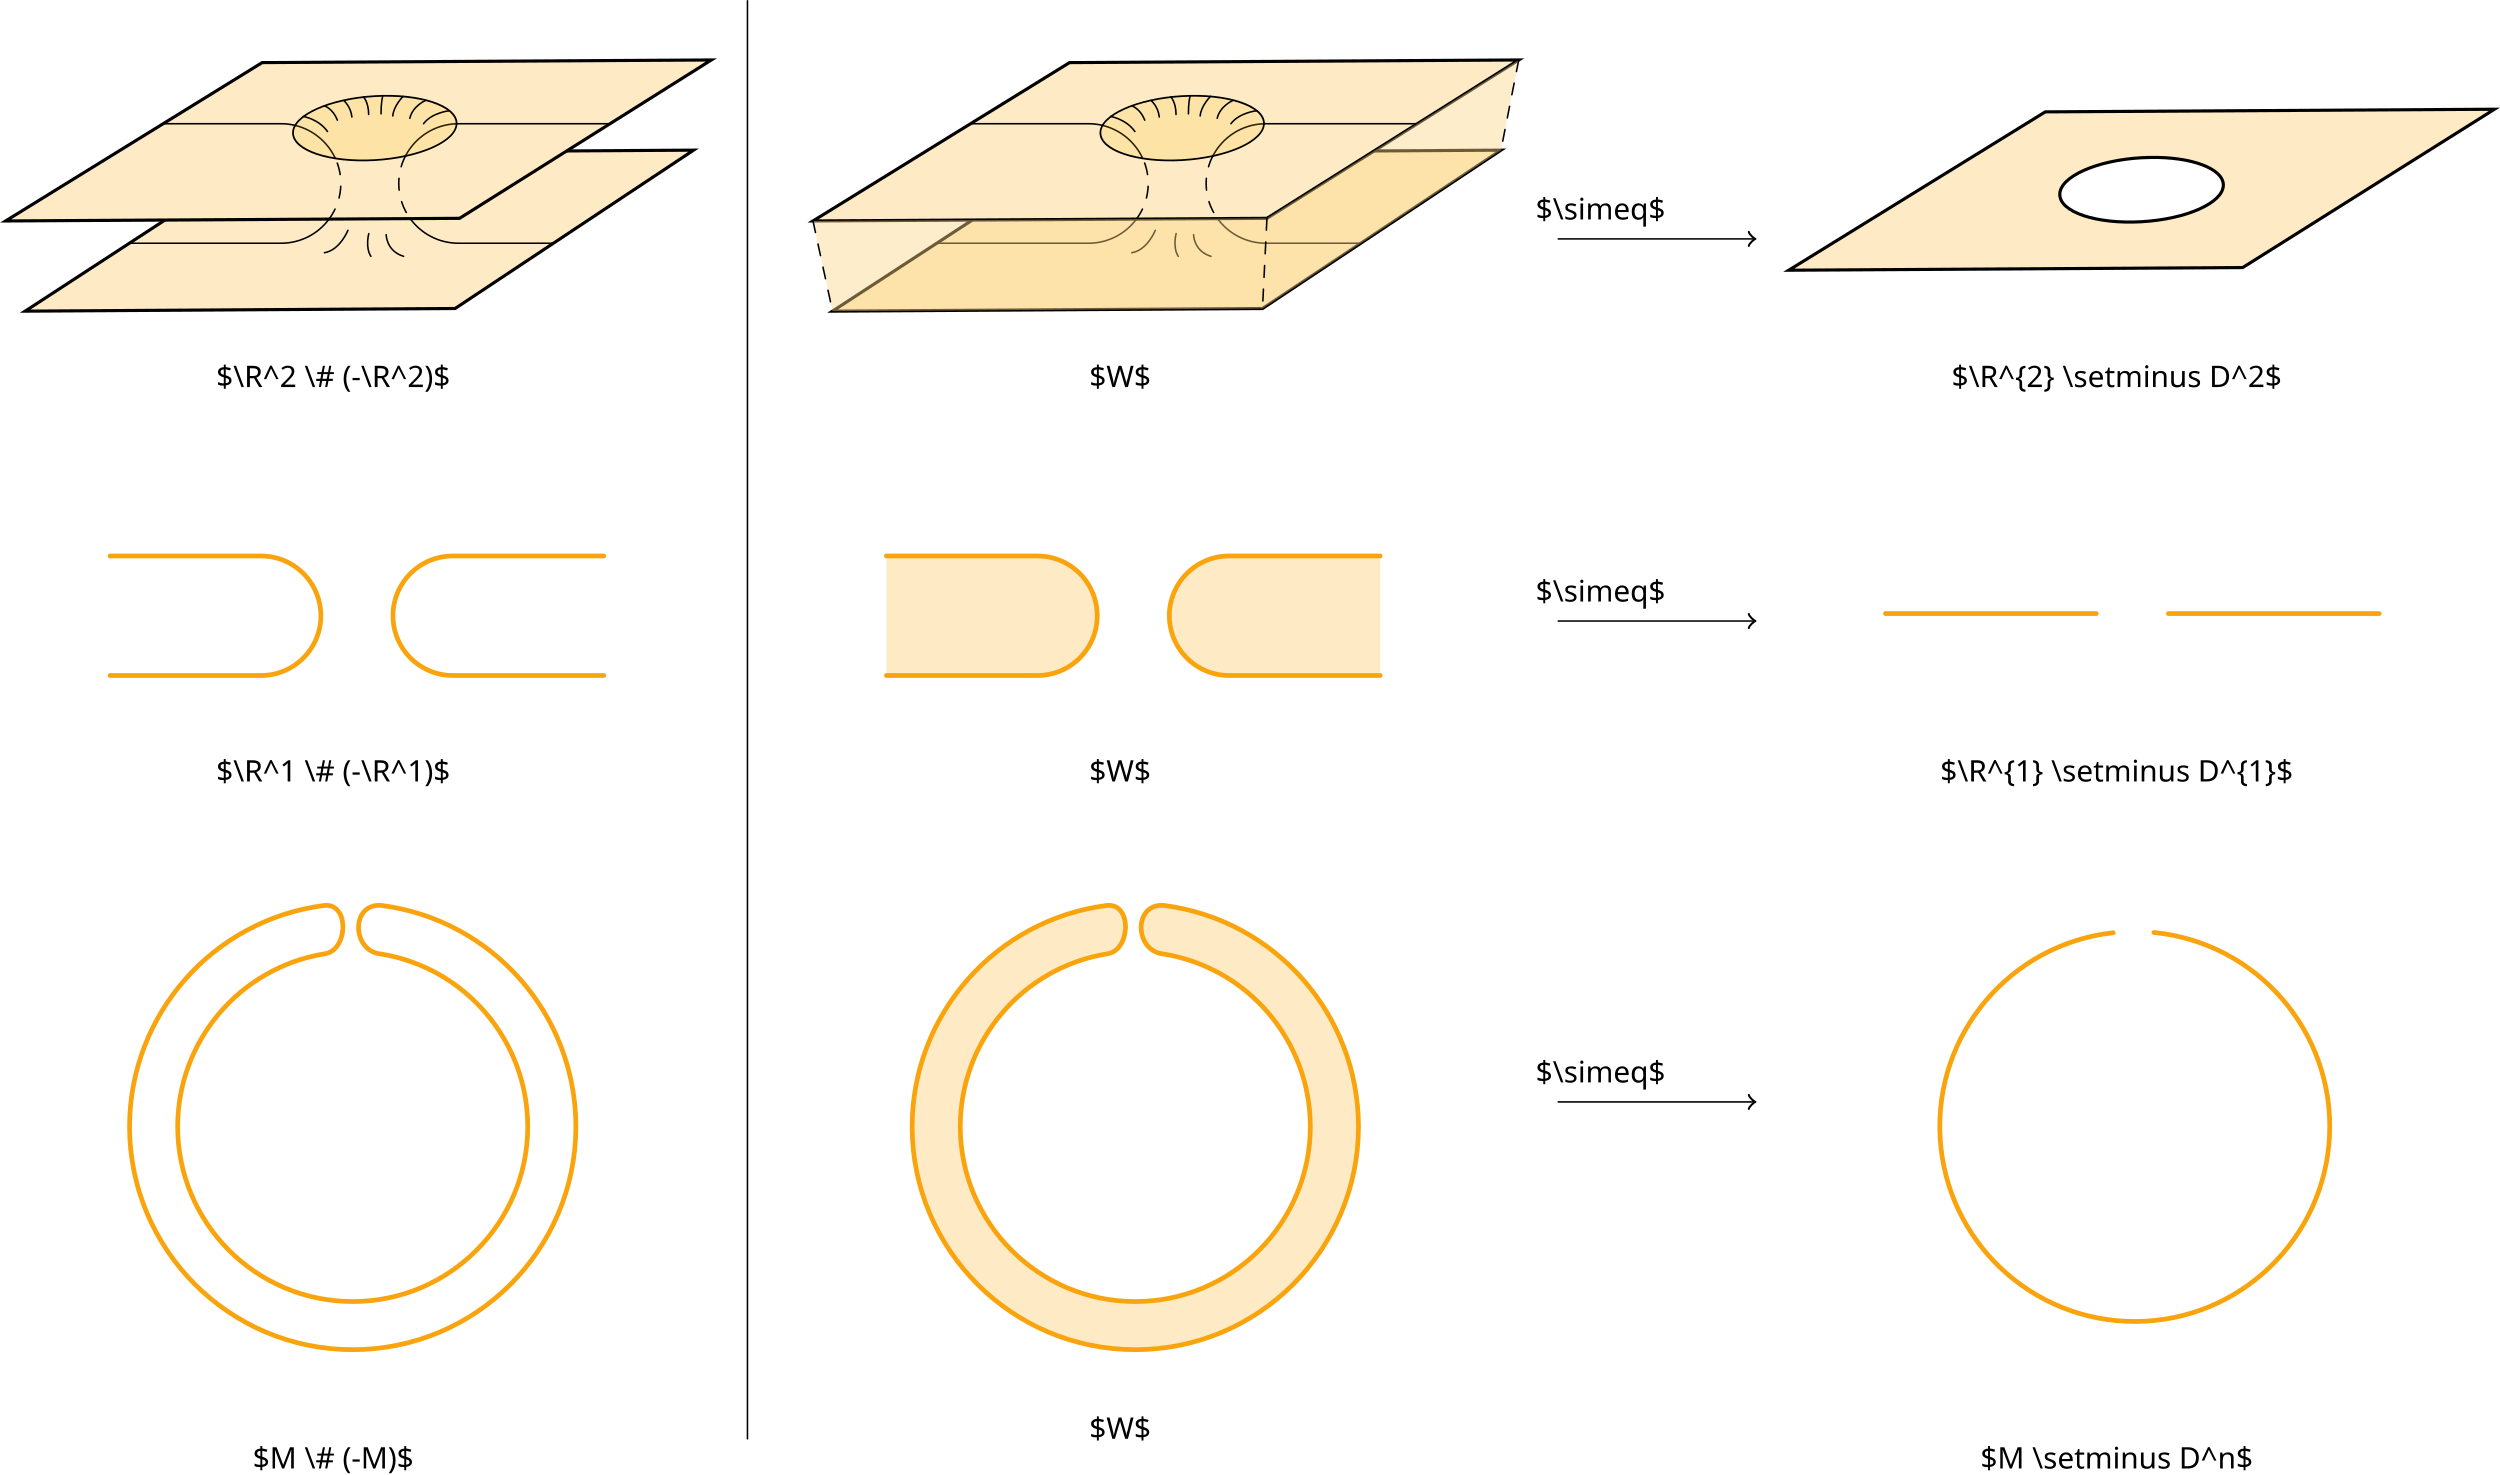
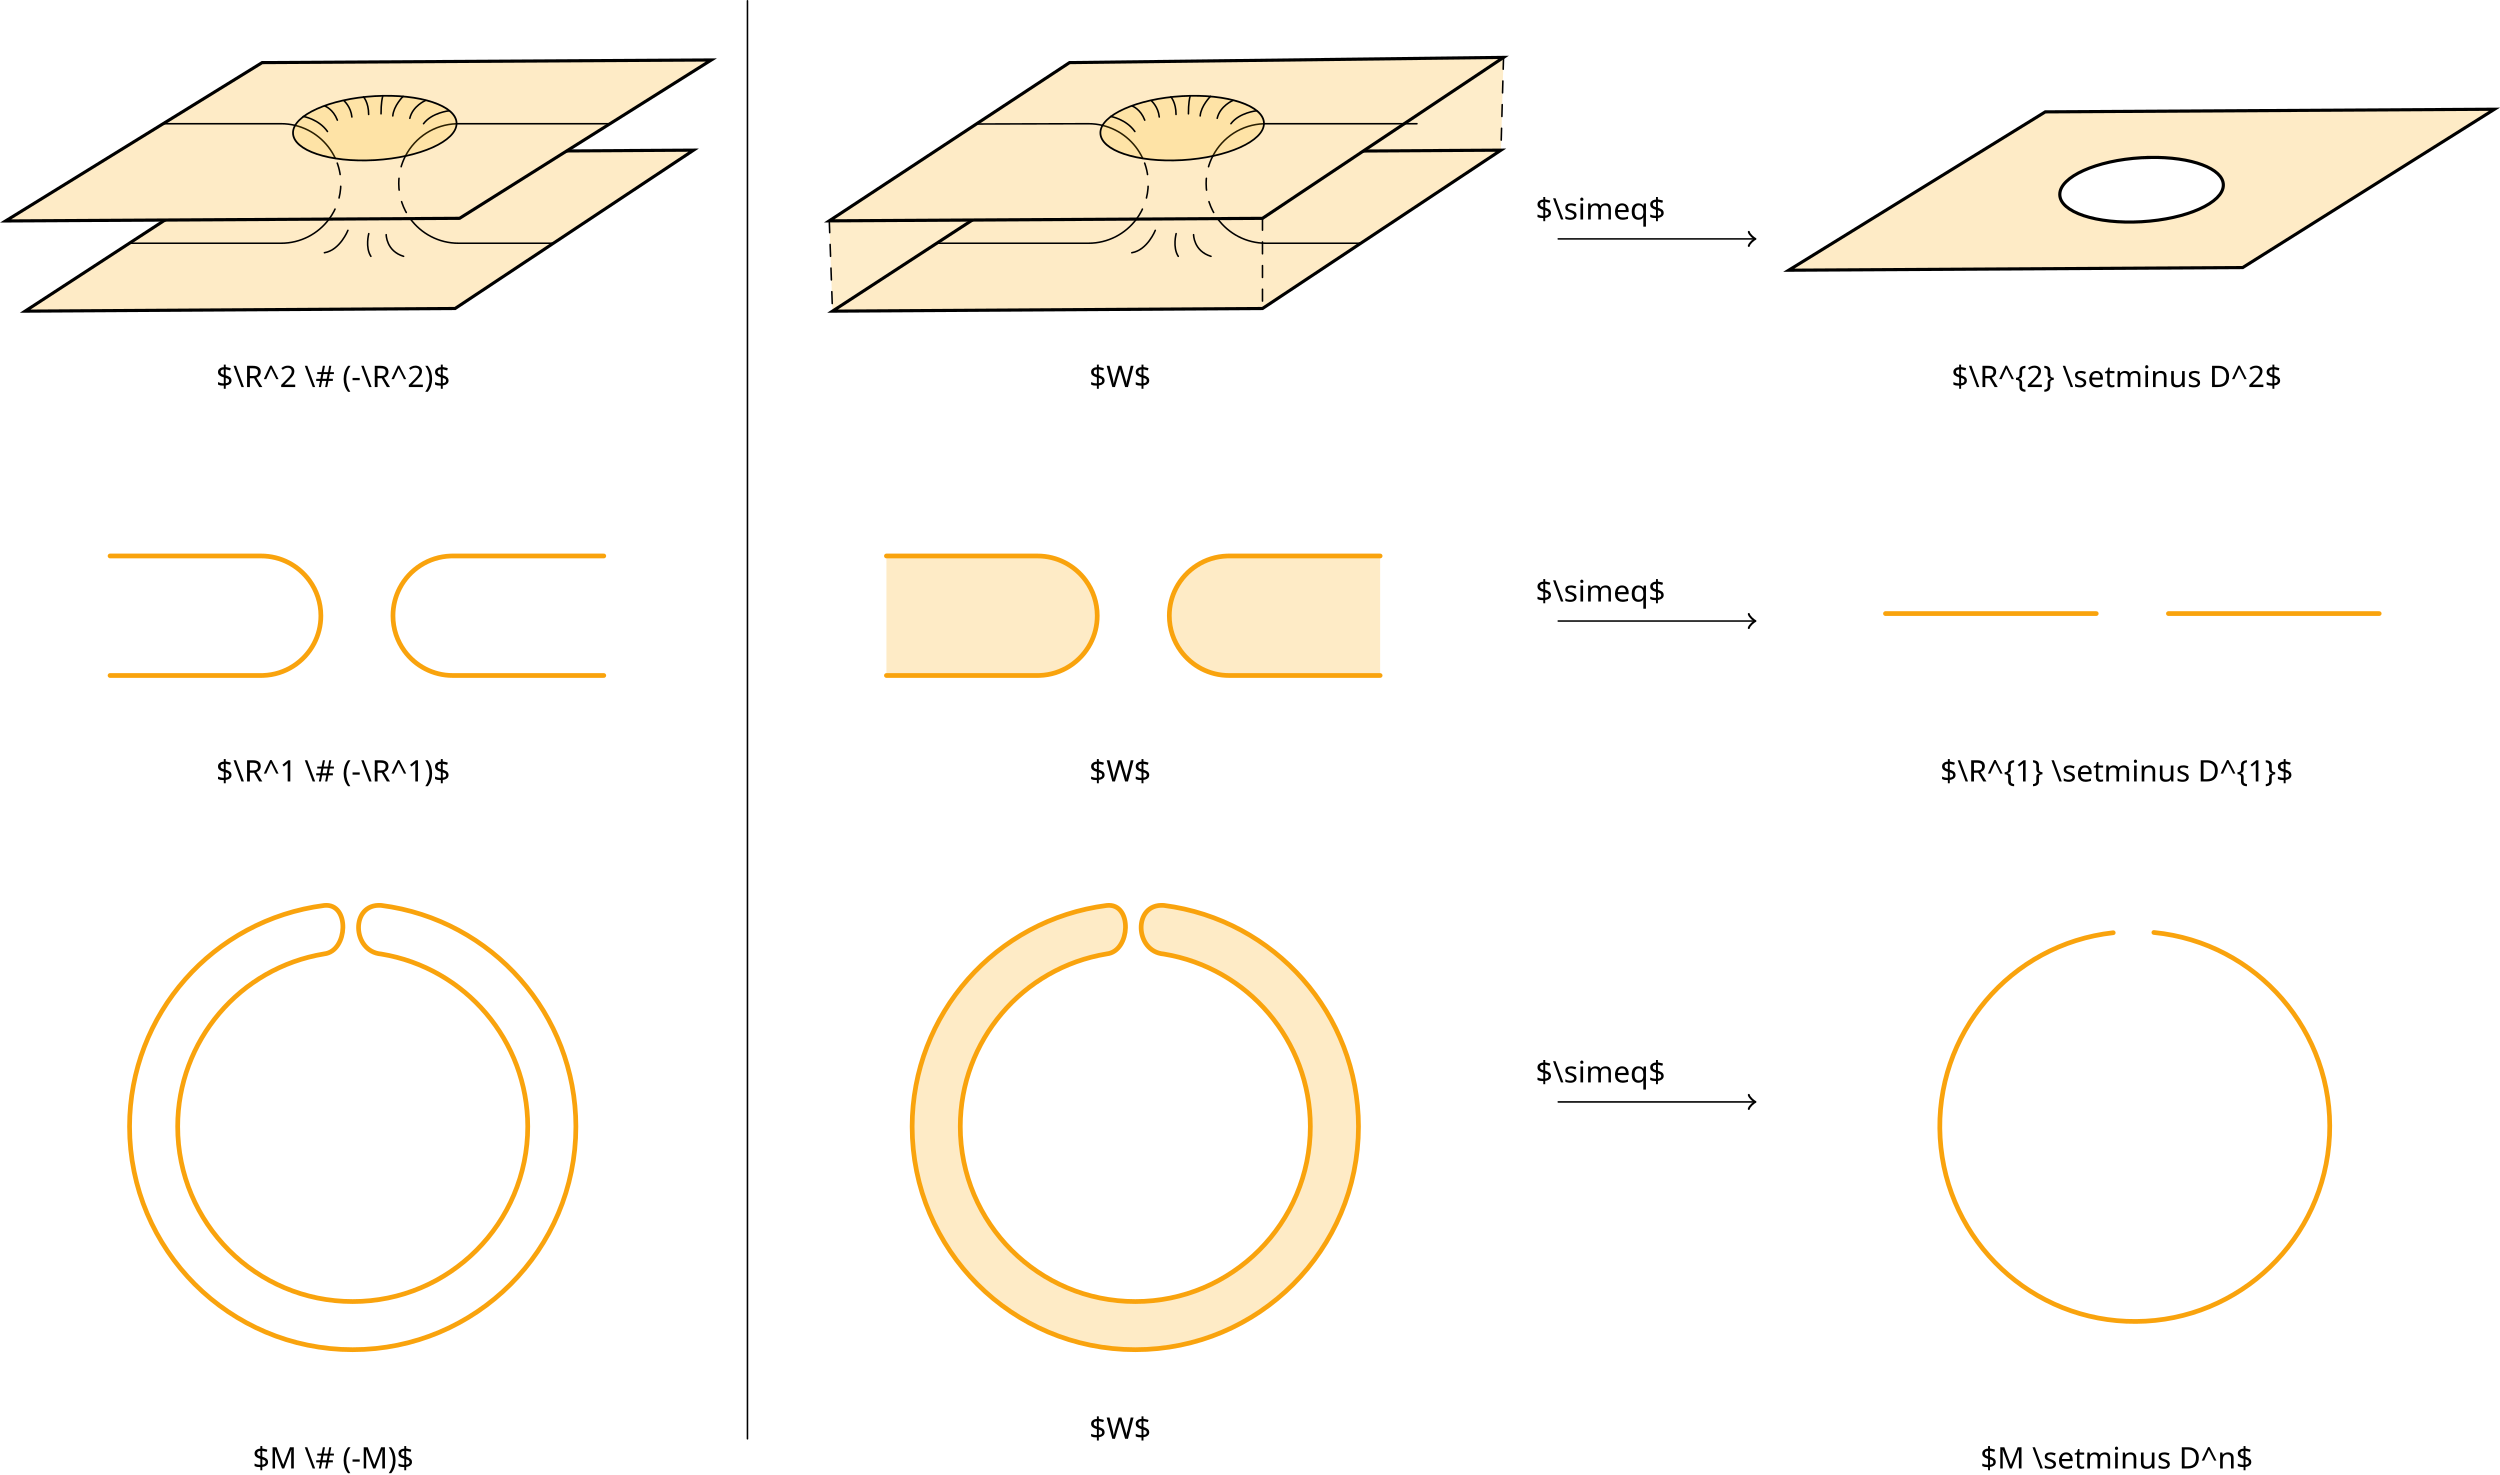
<svg xmlns="http://www.w3.org/2000/svg" width="222.772mm" height="131.353mm" viewBox="0 0 222.772 131.353" version="1.1" id="svg8">
  <defs id="defs2">
    <marker markerWidth="0.911" markerHeight="1.69" style="overflow:visible;stroke:#000000" refX="0" refY="0" orient="auto-start-reverse" id="marker-arrow-0.5308">
      <g id="g1103" transform="scale(2.153529)">
        <path id="path1101" style="fill:none;stroke:#000000;stroke-width:0.6;stroke-linecap:round;stroke-linejoin:round;stroke-miterlimit:10;stroke-dasharray:none;stroke-opacity:1" d="M -1.554,2.072 C -1.425,1.295 0,0.13 0.389,0 0,-0.13 -1.425,-1.295 -1.554,-2.072" />
      </g>
    </marker>
  </defs>
  <g id="layer1" transform="translate(-4.1868,-180.7847)">
    <path id="path904" d="M 28.078,194.4 6.427,208.511 44.74,208.275 65.991,194.164 Z" style="color:#000000;overflow:visible;opacity:1;vector-effect:none;fill:#feebc6;fill-opacity:1;stroke:#000000;stroke-width:0.281;stroke-linecap:round;stroke-linejoin:miter;stroke-miterlimit:4;stroke-dasharray:none;stroke-dashoffset:0;stroke-opacity:1;marker-start:none;marker-end:none" />
    <path style="color:#000000;overflow:visible;opacity:1;vector-effect:none;fill:#feebc6;fill-opacity:1;stroke:#000000;stroke-width:0.281;stroke-linecap:round;stroke-linejoin:miter;stroke-miterlimit:4;stroke-dasharray:none;stroke-dashoffset:0;stroke-opacity:1;marker-start:none;marker-end:none" d="M 27.546,186.363 4.686,200.474 45.138,200.239 67.575,186.128 Z" id="path886" />
    <path style="color:#000000;overflow:visible;opacity:1;vector-effect:none;fill:none;fill-opacity:1;stroke:#000000;stroke-width:0.14;stroke-linecap:round;stroke-linejoin:miter;stroke-miterlimit:4;stroke-dasharray:none;stroke-dashoffset:0;stroke-opacity:1;marker-start:none;marker-end:none" d="m 40.744,200.274 c 0.969,1.325 2.535,2.185 4.302,2.185 h 8.47" id="path843" />
    <path style="color:#000000;overflow:visible;opacity:1;vector-effect:none;fill:none;fill-opacity:1;stroke:#000000;stroke-width:0.14;stroke-linecap:round;stroke-linejoin:miter;stroke-miterlimit:4;stroke-dasharray:1.053, 1.053;stroke-dashoffset:0;stroke-opacity:1;marker-start:none;marker-end:none" d="m 40.326,194.666 c -0.387,0.738 -0.606,1.578 -0.606,2.469 4e-5,1.174 0.38,2.259 1.024,3.14" id="path838" />
    <path style="color:#000000;overflow:visible;opacity:1;vector-effect:none;fill:none;fill-opacity:1;stroke:#000000;stroke-width:0.14;stroke-linecap:round;stroke-linejoin:miter;stroke-miterlimit:4;stroke-dasharray:none;stroke-dashoffset:0;stroke-opacity:1;marker-start:none;marker-end:none" d="m 44.862,191.812 c -1.972,0.067 -3.673,1.206 -4.536,2.853" id="path836" />
    <path style="color:#000000;overflow:visible;opacity:1;vector-effect:none;fill:none;fill-opacity:1;stroke:#000000;stroke-width:0.14;stroke-linecap:round;stroke-linejoin:miter;stroke-miterlimit:4;stroke-dasharray:none;stroke-dashoffset:0;stroke-opacity:1;marker-start:none;marker-end:none" d="M 58.504,191.809 H 45.045 c -0.061,-1e-5 -0.123,0.001 -0.184,0.003" id="path906" />
    <circle style="color:#000000;overflow:visible;opacity:1;vector-effect:none;fill:none;fill-opacity:1;stroke:#000000;stroke-width:1.062;stroke-linecap:round;stroke-linejoin:miter;stroke-miterlimit:4;stroke-dasharray:none;stroke-dashoffset:0;stroke-opacity:1;marker-start:none;marker-end:none" id="path933" cx="0" cy="0" transform="matrix(0.2645833,0,0,0.2645833,0,177)" r="0" />
    <path style="color:#000000;overflow:visible;opacity:1;vector-effect:none;fill:none;fill-opacity:1;stroke:#000000;stroke-width:0.14;stroke-linecap:round;stroke-linejoin:miter;stroke-miterlimit:4;stroke-dasharray:none;stroke-dashoffset:0;stroke-opacity:1;marker-start:none;marker-end:none" d="m 30.493,191.959 c -0.404,-0.098 -0.826,-0.15 -1.26,-0.15 H 18.728" id="path858" />
    <path style="color:#000000;overflow:visible;opacity:1;vector-effect:none;fill:none;fill-opacity:1;stroke:#000000;stroke-width:0.14;stroke-linecap:round;stroke-linejoin:miter;stroke-miterlimit:4;stroke-dasharray:none;stroke-dashoffset:0;stroke-opacity:1;marker-start:none;marker-end:none" d="m 34.063,194.889 c -0.675,-1.45 -1.984,-2.545 -3.57,-2.93" id="path856" />
    <path style="color:#000000;overflow:visible;opacity:1;vector-effect:none;fill:none;fill-opacity:1;stroke:#000000;stroke-width:0.14;stroke-linecap:round;stroke-linejoin:miter;stroke-miterlimit:4;stroke-dasharray:1.053, 1.053;stroke-dashoffset:0;stroke-opacity:1;marker-start:none;marker-end:none" d="m 33.502,200.318 c 0.663,-0.888 1.056,-1.99 1.056,-3.184 -2e-5,-0.802 -0.177,-1.563 -0.495,-2.245" id="path863" />
    <path style="color:#000000;overflow:visible;opacity:1;vector-effect:none;fill:none;fill-opacity:1;stroke:#000000;stroke-width:0.14;stroke-linecap:round;stroke-linejoin:miter;stroke-miterlimit:4;stroke-dasharray:none;stroke-dashoffset:0;stroke-opacity:1;marker-start:none;marker-end:none" d="m 15.774,202.459 h 13.459 c 1.747,1.1e-4 3.298,-0.841 4.269,-2.141" id="path821" />
    <ellipse style="color:#000000;overflow:visible;opacity:1;vector-effect:none;fill:#ffc107;fill-opacity:0.165;stroke:#000000;stroke-width:0.158;stroke-linecap:round;stroke-linejoin:miter;stroke-miterlimit:4;stroke-dasharray:none;stroke-dashoffset:0;stroke-opacity:1;marker-start:none;marker-end:none" id="path823" cx="37.646" cy="194.361" rx="7.3" ry="2.851" transform="matrix(0.9983529,-0.05737102,0,1,0,0)" />
    <path style="color:#000000;overflow:visible;opacity:1;vector-effect:none;fill:none;fill-opacity:1;stroke:#000000;stroke-width:0.14;stroke-linecap:round;stroke-linejoin:miter;stroke-miterlimit:4;stroke-dasharray:none;stroke-dashoffset:0;stroke-opacity:1;marker-start:none;marker-end:none" d="m 38.6,201.697 c 0,0 0,1.458 1.552,1.929" id="path923" />
    <path style="color:#000000;overflow:visible;opacity:1;vector-effect:none;fill:none;fill-opacity:1;stroke:#000000;stroke-width:0.14;stroke-linecap:round;stroke-linejoin:miter;stroke-miterlimit:4;stroke-dasharray:none;stroke-dashoffset:0;stroke-opacity:1;marker-start:none;marker-end:none" d="m 37.048,201.603 c 0,0 -0.329,1.223 0.188,2.023" id="path925" />
    <path style="color:#000000;overflow:visible;opacity:1;vector-effect:none;fill:none;fill-opacity:1;stroke:#000000;stroke-width:0.14;stroke-linecap:round;stroke-linejoin:miter;stroke-miterlimit:4;stroke-dasharray:none;stroke-dashoffset:0;stroke-opacity:1;marker-start:none;marker-end:none" d="m 35.189,201.31 c 0,0 -0.698,1.763 -2.095,1.996" id="path927" />
    <path style="color:#000000;overflow:visible;opacity:1;vector-effect:none;fill:none;fill-opacity:1;stroke:#000000;stroke-width:0.14;stroke-linecap:round;stroke-linejoin:miter;stroke-miterlimit:4;stroke-dasharray:none;stroke-dashoffset:0;stroke-opacity:1;marker-start:none;marker-end:none" d="m 34.861,189.785 c -0.03,-0.025 0.593,0.502 0.682,1.423" id="path929" />
    <path style="color:#000000;overflow:visible;opacity:1;vector-effect:none;fill:none;fill-opacity:1;stroke:#000000;stroke-width:0.14;stroke-linecap:round;stroke-linejoin:miter;stroke-miterlimit:4;stroke-dasharray:none;stroke-dashoffset:0;stroke-opacity:1;marker-start:none;marker-end:none" d="m 42.104,189.738 c 0,0 -1.141,0.482 -1.399,1.587" id="path931" />
    <path style="color:#000000;overflow:visible;opacity:1;vector-effect:none;fill:none;fill-opacity:1;stroke:#000000;stroke-width:0.14;stroke-linecap:round;stroke-linejoin:miter;stroke-miterlimit:4;stroke-dasharray:none;stroke-dashoffset:0;stroke-opacity:1;marker-start:none;marker-end:none" d="m 40.105,189.373 c 0,0 -0.847,0.847 -0.917,1.74" id="path934" />
    <path style="color:#000000;overflow:visible;opacity:1;vector-effect:none;fill:none;fill-opacity:1;stroke:#000000;stroke-width:0.14;stroke-linecap:round;stroke-linejoin:miter;stroke-miterlimit:4;stroke-dasharray:none;stroke-dashoffset:0;stroke-opacity:1;marker-start:none;marker-end:none" d="m 36.577,189.42 c 0,0 0.459,0.482 0.459,1.564" id="path936" />
    <path style="color:#000000;overflow:visible;opacity:1;vector-effect:none;fill:none;fill-opacity:1;stroke:#000000;stroke-width:0.14;stroke-linecap:round;stroke-linejoin:miter;stroke-miterlimit:4;stroke-dasharray:none;stroke-dashoffset:0;stroke-opacity:1;marker-start:none;marker-end:none" d="m 33.155,190.244 c 0,0 0.717,0.259 1.094,1.246" id="path986" />
    <path style="color:#000000;overflow:visible;opacity:1;vector-effect:none;fill:none;fill-opacity:1;stroke:#000000;stroke-width:0.14;stroke-linecap:round;stroke-linejoin:miter;stroke-miterlimit:4;stroke-dasharray:none;stroke-dashoffset:0;stroke-opacity:1;marker-start:none;marker-end:none" d="m 31.215,191.161 c 0,0 1.376,0.235 2.152,1.341" id="path988" />
    <path style="color:#000000;overflow:visible;opacity:1;vector-effect:none;fill:none;fill-opacity:1;stroke:#000000;stroke-width:0.14;stroke-linecap:round;stroke-linejoin:miter;stroke-miterlimit:4;stroke-dasharray:none;stroke-dashoffset:0;stroke-opacity:1;marker-start:none;marker-end:none" d="m 44.221,190.655 c 0,0 -1.54,0.153 -2.293,1.152" id="path990" />
    <path style="color:#000000;overflow:visible;opacity:1;vector-effect:none;fill:none;fill-opacity:1;stroke:#000000;stroke-width:0.14;stroke-linecap:round;stroke-linejoin:miter;stroke-miterlimit:4;stroke-dasharray:none;stroke-dashoffset:0;stroke-opacity:1;marker-start:none;marker-end:none" d="m 38.294,189.397 c -0.035,-0.013 -0.158,0.633 -0.153,1.529" id="path992" />
    <path id="path1002" style="color:#000000;overflow:visible;opacity:1;vector-effect:none;fill:none;fill-opacity:1;stroke:#f9a30d;stroke-width:0.421;stroke-linecap:round;stroke-linejoin:miter;stroke-miterlimit:4;stroke-dasharray:none;stroke-dashoffset:0;stroke-opacity:1;marker-start:none;marker-end:none" d="m 57.989,230.327 h -13.459 c -0.061,0 -0.123,0.001 -0.184,0.003 -1.972,0.067 -3.673,1.206 -4.536,2.853 -0.387,0.738 -0.606,1.578 -0.606,2.469 4e-5,1.174 0.38,2.259 1.024,3.14 m 0,0 c 0.969,1.325 2.535,2.185 4.302,2.185 h 13.459" />
    <path d="m 13.994,240.977 h 13.459 c 0.061,0 0.123,-0.001 0.184,-0.003 1.972,-0.067 3.673,-1.206 4.536,-2.853 0.387,-0.738 0.606,-1.578 0.606,-2.469 -4e-5,-1.174 -0.38,-2.259 -1.024,-3.14 m 0,0 c -0.969,-1.325 -2.535,-2.185 -4.302,-2.185 H 13.994" style="color:#000000;overflow:visible;opacity:1;vector-effect:none;fill:none;fill-opacity:1;stroke:#f9a30d;stroke-width:0.421;stroke-linecap:round;stroke-linejoin:miter;stroke-miterlimit:4;stroke-dasharray:none;stroke-dashoffset:0;stroke-opacity:1;marker-start:none;marker-end:none" id="path1013" />
    <text id="text1017" xml:space="preserve" style="font-size:2.646px;font-family:'Iosevka Term';-inkscape-font-specification:'Iosevka Term, Normal';text-align:center;text-anchor:middle;fill:#000000;fill-opacity:1;stroke:none;stroke-width:0.265" y="215.275" x="35.607">
      <tspan id="tspan1015" x="35.607" y="215.275" style="text-align:center;text-anchor:middle;stroke-width:0.265">$\R^2 \# (-\R^2)$</tspan>
    </text>
    <text x="35.607" y="250.423" style="font-size:2.646px;font-family:'Iosevka Term';-inkscape-font-specification:'Iosevka Term, Normal';text-align:center;text-anchor:middle;fill:#000000;fill-opacity:1;stroke:none;stroke-width:0.265" xml:space="preserve" id="text1063">
      <tspan style="text-align:center;text-anchor:middle;stroke-width:0.265" y="250.423" x="35.607" id="tspan1061">$\R^1 \# (-\R^1)$</tspan>
    </text>
    <path style="color:#000000;overflow:visible;opacity:1;vector-effect:none;fill:none;fill-opacity:1;stroke:#000000;stroke-width:0.14;stroke-linecap:round;stroke-linejoin:miter;stroke-miterlimit:4;stroke-dasharray:none;stroke-dashoffset:0;stroke-opacity:1;marker-start:none;marker-end:none" d="m 70.792,180.856 0,128.138" id="path1065" />
    <path id="path1097" style="color:#000000;overflow:visible;opacity:1;vector-effect:none;fill:#feebc6;fill-opacity:1;stroke:none;stroke-width:0.14;stroke-linecap:round;stroke-linejoin:miter;stroke-miterlimit:4;stroke-dasharray:none;stroke-dashoffset:0;stroke-opacity:1;marker-start:none;marker-end:none" d="m 109.409,238.792 c 0.969,1.325 2.535,2.185 4.302,2.185 h 13.459 v -10.65 h -13.459 c -0.061,0 -0.123,0.001 -0.184,0.003 -1.972,0.067 -3.673,1.206 -4.536,2.853 -0.387,0.738 -0.606,1.578 -0.606,2.469 4e-5,1.174 0.38,2.259 1.024,3.14" />
    <path d="m 127.169,230.327 h -13.459 c -0.061,0 -0.123,0.001 -0.184,0.003 -1.972,0.067 -3.673,1.206 -4.536,2.853 -0.387,0.738 -0.606,1.578 -0.606,2.469 4e-5,1.174 0.38,2.259 1.024,3.14 m 0,0 c 0.969,1.325 2.535,2.185 4.302,2.185 h 13.459" style="color:#000000;overflow:visible;opacity:1;vector-effect:none;fill:none;fill-opacity:1;stroke:#f9a30d;stroke-width:0.421;stroke-linecap:round;stroke-linejoin:miter;stroke-miterlimit:4;stroke-dasharray:none;stroke-dashoffset:0;stroke-opacity:1;marker-start:none;marker-end:none" id="path1075" />
    <path d="m 100.936,232.512 c -0.969,-1.325 -2.535,-2.185 -4.302,-2.185 H 83.175 v 10.65 H 96.634 c 0.061,0 0.123,-0.001 0.184,-0.003 1.972,-0.067 3.673,-1.206 4.536,-2.853 0.387,-0.738 0.606,-1.578 0.606,-2.469 -4e-5,-1.174 -0.38,-2.259 -1.024,-3.14" style="color:#000000;overflow:visible;opacity:1;vector-effect:none;fill:#feebc6;fill-opacity:1;stroke:none;stroke-width:0.14;stroke-linecap:round;stroke-linejoin:miter;stroke-miterlimit:4;stroke-dasharray:none;stroke-dashoffset:0;stroke-opacity:1;marker-start:none;marker-end:none" id="path1079" />
    <path id="path1077" style="color:#000000;overflow:visible;opacity:1;vector-effect:none;fill:none;fill-opacity:1;stroke:#f9a30d;stroke-width:0.421;stroke-linecap:round;stroke-linejoin:miter;stroke-miterlimit:4;stroke-dasharray:none;stroke-dashoffset:0;stroke-opacity:1;marker-start:none;marker-end:none" d="M 83.175,240.977 H 96.634 c 0.061,0 0.123,-0.001 0.184,-0.003 1.972,-0.067 3.673,-1.206 4.536,-2.853 0.387,-0.738 0.606,-1.578 0.606,-2.469 -4e-5,-1.174 -0.38,-2.259 -1.024,-3.14 m 0,0 c -0.969,-1.325 -2.535,-2.185 -4.302,-2.185 H 83.175" />
    <path style="color:#000000;overflow:visible;opacity:1;vector-effect:none;fill:none;fill-opacity:1;stroke:#000000;stroke-width:0.14;stroke-linecap:round;stroke-linejoin:miter;stroke-miterlimit:4;stroke-dasharray:none;stroke-dashoffset:0;stroke-opacity:1;marker-start:none;marker-end:url(#marker-arrow-0.5308)" d="m 143.041,236.123 h 17.449" id="path1099" />
    <g id="g1433" transform="translate(-5.143427)">
      <path id="path1147" d="m 177.343,235.46 h 18.781" style="color:#000000;overflow:visible;opacity:1;vector-effect:none;fill:none;fill-opacity:1;stroke:#f9a30d;stroke-width:0.421;stroke-linecap:round;stroke-linejoin:miter;stroke-miterlimit:4;stroke-dasharray:none;stroke-dashoffset:0;stroke-opacity:1;marker-start:none;marker-end:none" />
      <path style="color:#000000;overflow:visible;opacity:1;vector-effect:none;fill:none;fill-opacity:1;stroke:#f9a30d;stroke-width:0.421;stroke-linecap:round;stroke-linejoin:miter;stroke-miterlimit:4;stroke-dasharray:none;stroke-dashoffset:0;stroke-opacity:1;marker-start:none;marker-end:none" d="m 202.556,235.46 h 18.781" id="path1171" />
    </g>
    <text id="text1175" xml:space="preserve" style="font-size:2.646px;font-family:'Iosevka Term';-inkscape-font-specification:'Iosevka Term, Normal';text-align:center;text-anchor:middle;fill:#000000;fill-opacity:1;stroke:none;stroke-width:0.265" y="250.423" x="194.528">
      <tspan id="tspan1173" x="194.528" y="250.423" style="text-align:center;text-anchor:middle;stroke-width:0.265">$\R^{1} \setminus D^{1}$</tspan>
    </text>
+     <path style="color:#000000;overflow:visible;opacity:0.429;vector-effect:none;fill:#fdd484;fill-opacity:1;stroke:none;stroke-width:0.14;stroke-linecap:round;stroke-linejoin:miter;stroke-miterlimit:4;stroke-dasharray:none;stroke-dashoffset:0;stroke-opacity:1;marker-start:none;marker-end:none" d="m 138.165,185.899 -0.23,8.265 -21.251,14.111 -38.314,0.235 -0.288,-8.047 38.602,-0.223 z" id="path1231" />
    <path style="color:#000000;overflow:visible;opacity:1;vector-effect:none;fill:#feebc6;fill-opacity:1;stroke:#000000;stroke-width:0.281;stroke-linecap:round;stroke-linejoin:miter;stroke-miterlimit:4;stroke-dasharray:none;stroke-dashoffset:0;stroke-opacity:1;marker-start:none;marker-end:none" d="m 100.023,194.4 -21.652,14.111 38.314,-0.235 21.251,-14.111 z" id="path1187" />
-     <path id="path1189" d="m 99.491,186.363 -22.86,14.111 40.452,-0.235 22.437,-14.111 z" style="color:#000000;overflow:visible;opacity:1;vector-effect:none;fill:#feebc6;fill-opacity:1;stroke:#000000;stroke-width:0.281;stroke-linecap:round;stroke-linejoin:miter;stroke-miterlimit:4;stroke-dasharray:none;stroke-dashoffset:0;stroke-opacity:1;marker-start:none;marker-end:none" />
+     <path id="path1189" d="m 99.491,186.363 -21.408,14.101 38.602,-0.223 21.48,-14.342 z" style="color:#000000;overflow:visible;opacity:1;vector-effect:none;fill:#feebc6;fill-opacity:1;stroke:#000000;stroke-width:0.281;stroke-linecap:round;stroke-linejoin:miter;stroke-miterlimit:4;stroke-dasharray:none;stroke-dashoffset:0;stroke-opacity:1;marker-start:none;marker-end:none" />
    <path id="path1191" d="m 112.688,200.274 c 0.969,1.325 2.535,2.185 4.302,2.185 h 8.47" style="color:#000000;overflow:visible;opacity:1;vector-effect:none;fill:none;fill-opacity:1;stroke:#000000;stroke-width:0.14;stroke-linecap:round;stroke-linejoin:miter;stroke-miterlimit:4;stroke-dasharray:none;stroke-dashoffset:0;stroke-opacity:1;marker-start:none;marker-end:none" />
    <path id="path1193" d="m 112.27,194.666 c -0.387,0.738 -0.606,1.578 -0.606,2.469 4e-5,1.174 0.38,2.259 1.024,3.14" style="color:#000000;overflow:visible;opacity:1;vector-effect:none;fill:none;fill-opacity:1;stroke:#000000;stroke-width:0.14;stroke-linecap:round;stroke-linejoin:miter;stroke-miterlimit:4;stroke-dasharray:1.053, 1.053;stroke-dashoffset:0;stroke-opacity:1;marker-start:none;marker-end:none" />
    <path id="path1195" d="m 116.806,191.812 c -1.972,0.067 -3.673,1.206 -4.536,2.853" style="color:#000000;overflow:visible;opacity:1;vector-effect:none;fill:none;fill-opacity:1;stroke:#000000;stroke-width:0.14;stroke-linecap:round;stroke-linejoin:miter;stroke-miterlimit:4;stroke-dasharray:none;stroke-dashoffset:0;stroke-opacity:1;marker-start:none;marker-end:none" />
    <path id="path1197" d="m 130.449,191.809 h -13.459 c -0.061,-1e-5 -0.123,0.001 -0.184,0.003" style="color:#000000;overflow:visible;opacity:1;vector-effect:none;fill:none;fill-opacity:1;stroke:#000000;stroke-width:0.14;stroke-linecap:round;stroke-linejoin:miter;stroke-miterlimit:4;stroke-dasharray:none;stroke-dashoffset:0;stroke-opacity:1;marker-start:none;marker-end:none" />
-     <path id="path1199" d="m 102.438,191.959 c -0.404,-0.098 -0.826,-0.15 -1.26,-0.15 H 90.673" style="color:#000000;overflow:visible;opacity:1;vector-effect:none;fill:none;fill-opacity:1;stroke:#000000;stroke-width:0.14;stroke-linecap:round;stroke-linejoin:miter;stroke-miterlimit:4;stroke-dasharray:none;stroke-dashoffset:0;stroke-opacity:1;marker-start:none;marker-end:none" />
+     <path id="path1199" d="m 102.438,191.959 c -0.404,-0.098 -0.826,-0.15 -1.26,-0.15 l -9.881,0.025" style="color:#000000;overflow:visible;opacity:1;vector-effect:none;fill:none;fill-opacity:1;stroke:#000000;stroke-width:0.14;stroke-linecap:round;stroke-linejoin:miter;stroke-miterlimit:4;stroke-dasharray:none;stroke-dashoffset:0;stroke-opacity:1;marker-start:none;marker-end:none" />
    <path id="path1201" d="m 106.008,194.889 c -0.675,-1.45 -1.984,-2.545 -3.57,-2.93" style="color:#000000;overflow:visible;opacity:1;vector-effect:none;fill:none;fill-opacity:1;stroke:#000000;stroke-width:0.14;stroke-linecap:round;stroke-linejoin:miter;stroke-miterlimit:4;stroke-dasharray:none;stroke-dashoffset:0;stroke-opacity:1;marker-start:none;marker-end:none" />
    <path id="path1203" d="m 105.447,200.318 c 0.663,-0.888 1.056,-1.99 1.056,-3.184 -2e-5,-0.802 -0.177,-1.563 -0.495,-2.245" style="color:#000000;overflow:visible;opacity:1;vector-effect:none;fill:none;fill-opacity:1;stroke:#000000;stroke-width:0.14;stroke-linecap:round;stroke-linejoin:miter;stroke-miterlimit:4;stroke-dasharray:1.053, 1.053;stroke-dashoffset:0;stroke-opacity:1;marker-start:none;marker-end:none" />
    <path id="path1205" d="m 87.719,202.459 h 13.459 c 1.747,1.1e-4 3.298,-0.841 4.269,-2.141" style="color:#000000;overflow:visible;opacity:1;vector-effect:none;fill:none;fill-opacity:1;stroke:#000000;stroke-width:0.14;stroke-linecap:round;stroke-linejoin:miter;stroke-miterlimit:4;stroke-dasharray:none;stroke-dashoffset:0;stroke-opacity:1;marker-start:none;marker-end:none" />
    <ellipse transform="matrix(0.9983529,-0.05737102,0,1,0,0)" ry="2.851" rx="7.3" cy="198.495" cx="109.71" id="ellipse1207" style="color:#000000;overflow:visible;opacity:1;vector-effect:none;fill:#ffc107;fill-opacity:0.165;stroke:#000000;stroke-width:0.158;stroke-linecap:round;stroke-linejoin:miter;stroke-miterlimit:4;stroke-dasharray:none;stroke-dashoffset:0;stroke-opacity:1;marker-start:none;marker-end:none" />
    <path id="path1209" d="m 110.545,201.697 c 0,0 0,1.458 1.552,1.929" style="color:#000000;overflow:visible;opacity:1;vector-effect:none;fill:none;fill-opacity:1;stroke:#000000;stroke-width:0.14;stroke-linecap:round;stroke-linejoin:miter;stroke-miterlimit:4;stroke-dasharray:none;stroke-dashoffset:0;stroke-opacity:1;marker-start:none;marker-end:none" />
    <path id="path1211" d="m 108.992,201.603 c 0,0 -0.329,1.223 0.188,2.023" style="color:#000000;overflow:visible;opacity:1;vector-effect:none;fill:none;fill-opacity:1;stroke:#000000;stroke-width:0.14;stroke-linecap:round;stroke-linejoin:miter;stroke-miterlimit:4;stroke-dasharray:none;stroke-dashoffset:0;stroke-opacity:1;marker-start:none;marker-end:none" />
    <path id="path1213" d="m 107.134,201.31 c 0,0 -0.698,1.763 -2.095,1.996" style="color:#000000;overflow:visible;opacity:1;vector-effect:none;fill:none;fill-opacity:1;stroke:#000000;stroke-width:0.14;stroke-linecap:round;stroke-linejoin:miter;stroke-miterlimit:4;stroke-dasharray:none;stroke-dashoffset:0;stroke-opacity:1;marker-start:none;marker-end:none" />
    <path id="path1215" d="m 106.805,189.785 c -0.03,-0.025 0.593,0.502 0.682,1.423" style="color:#000000;overflow:visible;opacity:1;vector-effect:none;fill:none;fill-opacity:1;stroke:#000000;stroke-width:0.14;stroke-linecap:round;stroke-linejoin:miter;stroke-miterlimit:4;stroke-dasharray:none;stroke-dashoffset:0;stroke-opacity:1;marker-start:none;marker-end:none" />
    <path id="path1217" d="m 114.049,189.738 c 0,0 -1.141,0.482 -1.399,1.587" style="color:#000000;overflow:visible;opacity:1;vector-effect:none;fill:none;fill-opacity:1;stroke:#000000;stroke-width:0.14;stroke-linecap:round;stroke-linejoin:miter;stroke-miterlimit:4;stroke-dasharray:none;stroke-dashoffset:0;stroke-opacity:1;marker-start:none;marker-end:none" />
    <path id="path1219" d="m 112.05,189.373 c 0,0 -0.847,0.847 -0.917,1.74" style="color:#000000;overflow:visible;opacity:1;vector-effect:none;fill:none;fill-opacity:1;stroke:#000000;stroke-width:0.14;stroke-linecap:round;stroke-linejoin:miter;stroke-miterlimit:4;stroke-dasharray:none;stroke-dashoffset:0;stroke-opacity:1;marker-start:none;marker-end:none" />
    <path id="path1221" d="m 108.522,189.42 c 0,0 0.459,0.482 0.459,1.564" style="color:#000000;overflow:visible;opacity:1;vector-effect:none;fill:none;fill-opacity:1;stroke:#000000;stroke-width:0.14;stroke-linecap:round;stroke-linejoin:miter;stroke-miterlimit:4;stroke-dasharray:none;stroke-dashoffset:0;stroke-opacity:1;marker-start:none;marker-end:none" />
    <path id="path1223" d="m 105.1,190.244 c 0,0 0.717,0.259 1.094,1.246" style="color:#000000;overflow:visible;opacity:1;vector-effect:none;fill:none;fill-opacity:1;stroke:#000000;stroke-width:0.14;stroke-linecap:round;stroke-linejoin:miter;stroke-miterlimit:4;stroke-dasharray:none;stroke-dashoffset:0;stroke-opacity:1;marker-start:none;marker-end:none" />
    <path id="path1225" d="m 103.16,191.161 c 0,0 1.376,0.235 2.152,1.341" style="color:#000000;overflow:visible;opacity:1;vector-effect:none;fill:none;fill-opacity:1;stroke:#000000;stroke-width:0.14;stroke-linecap:round;stroke-linejoin:miter;stroke-miterlimit:4;stroke-dasharray:none;stroke-dashoffset:0;stroke-opacity:1;marker-start:none;marker-end:none" />
    <path id="path1227" d="m 116.166,190.655 c 0,0 -1.54,0.153 -2.293,1.152" style="color:#000000;overflow:visible;opacity:1;vector-effect:none;fill:none;fill-opacity:1;stroke:#000000;stroke-width:0.14;stroke-linecap:round;stroke-linejoin:miter;stroke-miterlimit:4;stroke-dasharray:none;stroke-dashoffset:0;stroke-opacity:1;marker-start:none;marker-end:none" />
    <path id="path1229" d="m 110.239,189.397 c -0.035,-0.013 -0.158,0.633 -0.153,1.529" style="color:#000000;overflow:visible;opacity:1;vector-effect:none;fill:none;fill-opacity:1;stroke:#000000;stroke-width:0.14;stroke-linecap:round;stroke-linejoin:miter;stroke-miterlimit:4;stroke-dasharray:none;stroke-dashoffset:0;stroke-opacity:1;marker-start:none;marker-end:none" />
-     <path style="color:#000000;overflow:visible;opacity:0.429;vector-effect:none;fill:#fdd484;fill-opacity:1;stroke:none;stroke-width:0.14;stroke-linecap:round;stroke-linejoin:miter;stroke-miterlimit:4;stroke-dasharray:none;stroke-dashoffset:0;stroke-opacity:1;marker-start:none;marker-end:none" d="m 139.519,186.128 -1.584,8.037 -21.251,14.111 -38.314,0.235 -1.74,-8.037 40.452,-0.235 z" id="path1231" />
    <path id="path1247" d="m 143.041,202.073 h 17.449" style="color:#000000;overflow:visible;opacity:1;vector-effect:none;fill:none;fill-opacity:1;stroke:#000000;stroke-width:0.14;stroke-linecap:round;stroke-linejoin:miter;stroke-miterlimit:4;stroke-dasharray:none;stroke-dashoffset:0;stroke-opacity:1;marker-start:none;marker-end:url(#marker-arrow-0.5308)" />
    <text x="148.533" y="200.339" style="font-size:2.646px;font-family:'Iosevka Term';-inkscape-font-specification:'Iosevka Term, Normal';fill:#000000;fill-opacity:1;stroke:none;stroke-width:0.265" xml:space="preserve" id="text1251">
      <tspan style="text-align:center;text-anchor:middle;stroke-width:0.265" y="200.339" x="148.533" id="tspan1249">$\simeq$</tspan>
    </text>
    <path style="color:#000000;overflow:visible;opacity:1;vector-effect:none;fill:#feebc6;fill-opacity:1;stroke:#000000;stroke-width:0.281;stroke-linecap:round;stroke-linejoin:miter;stroke-miterlimit:4;stroke-dasharray:none;stroke-dashoffset:0;stroke-opacity:1;marker-start:none;marker-end:none" d="m 226.467,190.518 -40.029,0.235 -22.86,14.111 40.451,-0.236 z m -30.721,4.294 a 2.846,7.302 86.121 0 1 6.56,2.46 2.846,7.302 86.121 0 1 -7.287,3.271 2.846,7.302 86.121 0 1 -7.287,-2.433 2.846,7.302 86.121 0 1 7.287,-3.27 2.846,7.302 86.121 0 1 0.728,-0.027 z" id="path1253" />
    <path style="color:#000000;overflow:visible;opacity:1;vector-effect:none;fill:none;fill-opacity:1;stroke:#f9a30d;stroke-width:0.421;stroke-linecap:round;stroke-linejoin:miter;stroke-miterlimit:4;stroke-dasharray:none;stroke-dashoffset:0;stroke-opacity:1;marker-start:none;marker-end:none" d="m 38.156,261.464 c -2.761,-0.193 -2.624,4.112 0,4.333 7.525,1.242 13.048,7.744 13.057,15.37 8.5e-5,8.614 -6.983,15.597 -15.597,15.597 -8.614,-2e-4 -15.597,-6.983 -15.596,-15.597 0.003,-7.631 5.527,-14.14 13.057,-15.383 2.132,-0.24 2.309,-4.561 0,-4.315 -9.909,1.276 -17.333,9.707 -17.346,19.698 6.6e-5,10.982 8.903,19.886 19.886,19.886 10.983,2.2e-4 19.886,-8.903 19.886,-19.886 -0.01,-9.993 -7.435,-18.426 -17.346,-19.703 z" id="circle1283" />
-     <path style="color:#000000;overflow:visible;opacity:1;vector-effect:none;fill:none;fill-opacity:1;stroke:#000000;stroke-width:0.14;stroke-linecap:round;stroke-linejoin:miter;stroke-miterlimit:4;stroke-dasharray:1.053, 1.053;stroke-dashoffset:0;stroke-opacity:1;marker-start:none;marker-end:none" d="m 117.083,200.239 -0.398,8.037" id="path1307" />
-     <path style="color:#000000;overflow:visible;opacity:1;vector-effect:none;fill:none;fill-opacity:1;stroke:#000000;stroke-width:0.14;stroke-linecap:round;stroke-linejoin:miter;stroke-miterlimit:4;stroke-dasharray:1.053, 1.053;stroke-dashoffset:0;stroke-opacity:1;marker-start:none;marker-end:none" d="m 139.519,186.128 -1.584,8.037" id="path1317" />
-     <path style="color:#000000;overflow:visible;opacity:1;vector-effect:none;fill:none;fill-opacity:1;stroke:#000000;stroke-width:0.14;stroke-linecap:round;stroke-linejoin:miter;stroke-miterlimit:4;stroke-dasharray:1.053, 1.053;stroke-dashoffset:0;stroke-opacity:1;marker-start:none;marker-end:none" d="m 76.631,200.474 1.74,8.037" id="path1319" />
+     <path style="color:#000000;overflow:visible;opacity:1;vector-effect:none;fill:none;fill-opacity:1;stroke:#000000;stroke-width:0.14;stroke-linecap:round;stroke-linejoin:miter;stroke-miterlimit:4;stroke-dasharray:1.053, 1.053;stroke-dashoffset:0;stroke-opacity:1;marker-start:none;marker-end:none" d="m 116.685,200.241 0,8.034" id="path1307" />
+     <path style="color:#000000;overflow:visible;opacity:1;vector-effect:none;fill:none;fill-opacity:1;stroke:#000000;stroke-width:0.14;stroke-linecap:round;stroke-linejoin:miter;stroke-miterlimit:4;stroke-dasharray:1.053, 1.053;stroke-dashoffset:0;stroke-opacity:1;marker-start:none;marker-end:none" d="m 138.165,185.899 -0.23,8.265" id="path1317" />
+     <path style="color:#000000;overflow:visible;opacity:1;vector-effect:none;fill:none;fill-opacity:1;stroke:#000000;stroke-width:0.14;stroke-linecap:round;stroke-linejoin:miter;stroke-miterlimit:4;stroke-dasharray:1.053, 1.053;stroke-dashoffset:0;stroke-opacity:1;marker-start:none;marker-end:none" d="m 78.083,200.464 0.288,8.047" id="path1319" />
    <path id="path1335" d="m 107.892,261.464 c -2.761,-0.193 -2.624,4.112 0,4.333 7.525,1.242 13.048,7.744 13.057,15.37 9e-5,8.614 -6.983,15.597 -15.597,15.597 -8.614,-2e-4 -15.597,-6.983 -15.596,-15.597 0.003,-7.631 5.527,-14.14 13.057,-15.383 2.132,-0.24 2.309,-4.561 0,-4.315 -9.909,1.276 -17.333,9.707 -17.346,19.698 6.6e-5,10.982 8.903,19.886 19.886,19.886 10.983,2.2e-4 19.886,-8.903 19.886,-19.886 -0.01,-9.993 -7.435,-18.426 -17.346,-19.703 z" style="color:#000000;overflow:visible;opacity:1;vector-effect:none;fill:#feebc6;fill-opacity:1;stroke:#f9a30d;stroke-width:0.421;stroke-linecap:round;stroke-linejoin:miter;stroke-miterlimit:4;stroke-dasharray:none;stroke-dashoffset:0;stroke-opacity:1;marker-start:none;marker-end:none" />
    <text id="text1341" xml:space="preserve" style="font-size:2.646px;font-family:'Iosevka Term';-inkscape-font-specification:'Iosevka Term, Normal';text-align:center;text-anchor:middle;fill:#000000;fill-opacity:1;stroke:none;stroke-width:0.265" x="35.607" y="311.64">
      <tspan id="tspan1339" x="35.607" y="311.64" style="text-align:center;text-anchor:middle;stroke-width:0.265">$M \# (-M)$</tspan>
    </text>
    <path id="path1353" d="m 143.041,278.976 h 17.449" style="color:#000000;overflow:visible;opacity:1;vector-effect:none;fill:none;fill-opacity:1;stroke:#000000;stroke-width:0.14;stroke-linecap:round;stroke-linejoin:miter;stroke-miterlimit:4;stroke-dasharray:none;stroke-dashoffset:0;stroke-opacity:1;marker-start:none;marker-end:url(#marker-arrow-0.5308)" />
    <path style="color:#000000;overflow:visible;opacity:1;vector-effect:none;fill:none;fill-opacity:1;stroke:#f9a30d;stroke-width:0.421;stroke-linecap:round;stroke-linejoin:miter;stroke-miterlimit:4;stroke-dasharray:none;stroke-dashoffset:0;stroke-opacity:1;marker-start:none;marker-end:none" id="path1363" d="m 196.116,263.877 a 17.373,17.373 0 0 1 15.653,18.087 17.373,17.373 0 0 1 -17.246,16.575 17.373,17.373 0 0 1 -17.453,-16.357 17.373,17.373 0 0 1 15.424,-18.283" />
    <text id="text1401" xml:space="preserve" style="font-size:2.646px;font-family:'Iosevka Term';-inkscape-font-specification:'Iosevka Term, Normal';text-align:center;text-anchor:middle;fill:#000000;fill-opacity:1;stroke:none;stroke-width:0.265" x="194.528" y="311.64">
      <tspan id="tspan1399" x="194.528" y="311.64" style="text-align:center;text-anchor:middle;stroke-width:0.265">$M \setminus D^n$</tspan>
    </text>
    <text id="text1419" xml:space="preserve" style="font-size:2.646px;font-family:'Iosevka Term';-inkscape-font-specification:'Iosevka Term, Normal';text-align:center;text-anchor:middle;fill:#000000;fill-opacity:1;stroke:none;stroke-width:0.265" x="194.528" y="215.275">
      <tspan id="tspan1417" x="194.528" y="215.275" style="text-align:center;text-anchor:middle;stroke-width:0.265">$\R^{2} \setminus D^2$</tspan>
    </text>
    <text id="text1445" xml:space="preserve" style="font-size:2.646px;font-family:'Iosevka Term';-inkscape-font-specification:'Iosevka Term, Normal';fill:#000000;fill-opacity:1;stroke:none;stroke-width:0.265" y="234.388" x="148.533">
      <tspan id="tspan1443" x="148.533" y="234.388" style="text-align:center;text-anchor:middle;stroke-width:0.265">$\simeq$</tspan>
    </text>
    <text x="148.533" y="277.241" style="font-size:2.646px;font-family:'Iosevka Term';-inkscape-font-specification:'Iosevka Term, Normal';fill:#000000;fill-opacity:1;stroke:none;stroke-width:0.265" xml:space="preserve" id="text1449">
      <tspan style="text-align:center;text-anchor:middle;stroke-width:0.265" y="277.241" x="148.533" id="tspan1447">$\simeq$</tspan>
    </text>
    <text y="215.275" x="105.724" style="font-size:2.646px;font-family:'Iosevka Term';-inkscape-font-specification:'Iosevka Term, Normal';text-align:center;text-anchor:middle;fill:#000000;fill-opacity:1;stroke:none;stroke-width:0.265" xml:space="preserve" id="text1453">
      <tspan style="text-align:center;text-anchor:middle;stroke-width:0.265" y="215.275" x="105.724" id="tspan1451">$W$</tspan>
    </text>
    <text id="text1457" xml:space="preserve" style="font-size:2.646px;font-family:'Iosevka Term';-inkscape-font-specification:'Iosevka Term, Normal';text-align:center;text-anchor:middle;fill:#000000;fill-opacity:1;stroke:none;stroke-width:0.265" x="105.724" y="250.423">
      <tspan id="tspan1455" x="105.724" y="250.423" style="text-align:center;text-anchor:middle;stroke-width:0.265">$W$</tspan>
    </text>
    <text y="308.994" x="105.724" style="font-size:2.646px;font-family:'Iosevka Term';-inkscape-font-specification:'Iosevka Term, Normal';text-align:center;text-anchor:middle;fill:#000000;fill-opacity:1;stroke:none;stroke-width:0.265" xml:space="preserve" id="text1461">
      <tspan style="text-align:center;text-anchor:middle;stroke-width:0.265" y="308.994" x="105.724" id="tspan1459">$W$</tspan>
    </text>
  </g>
</svg>
